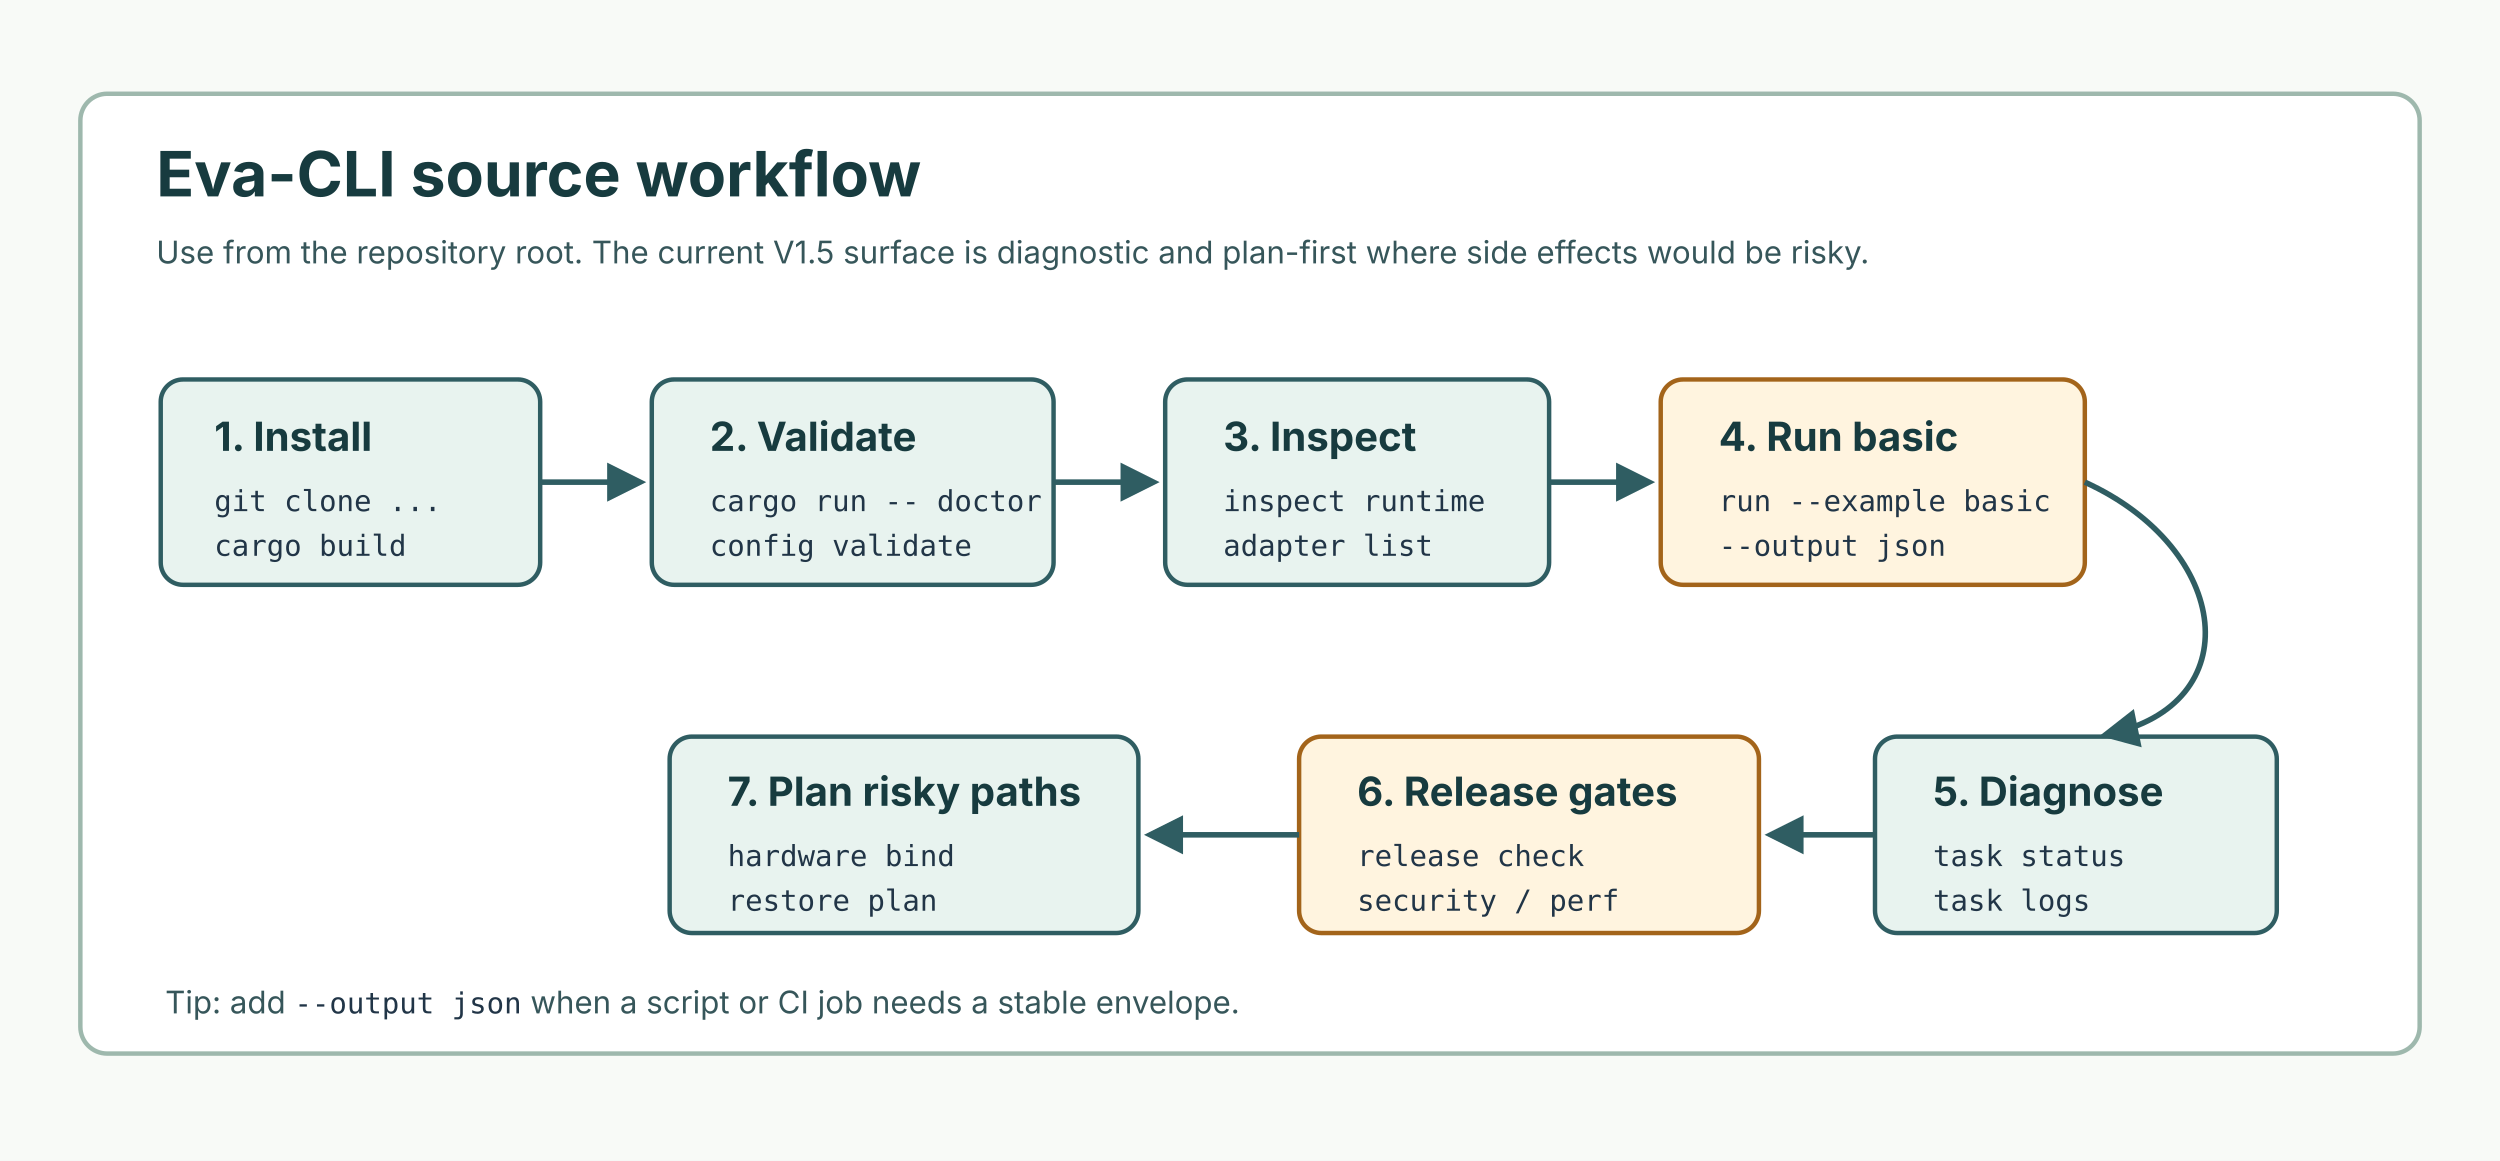
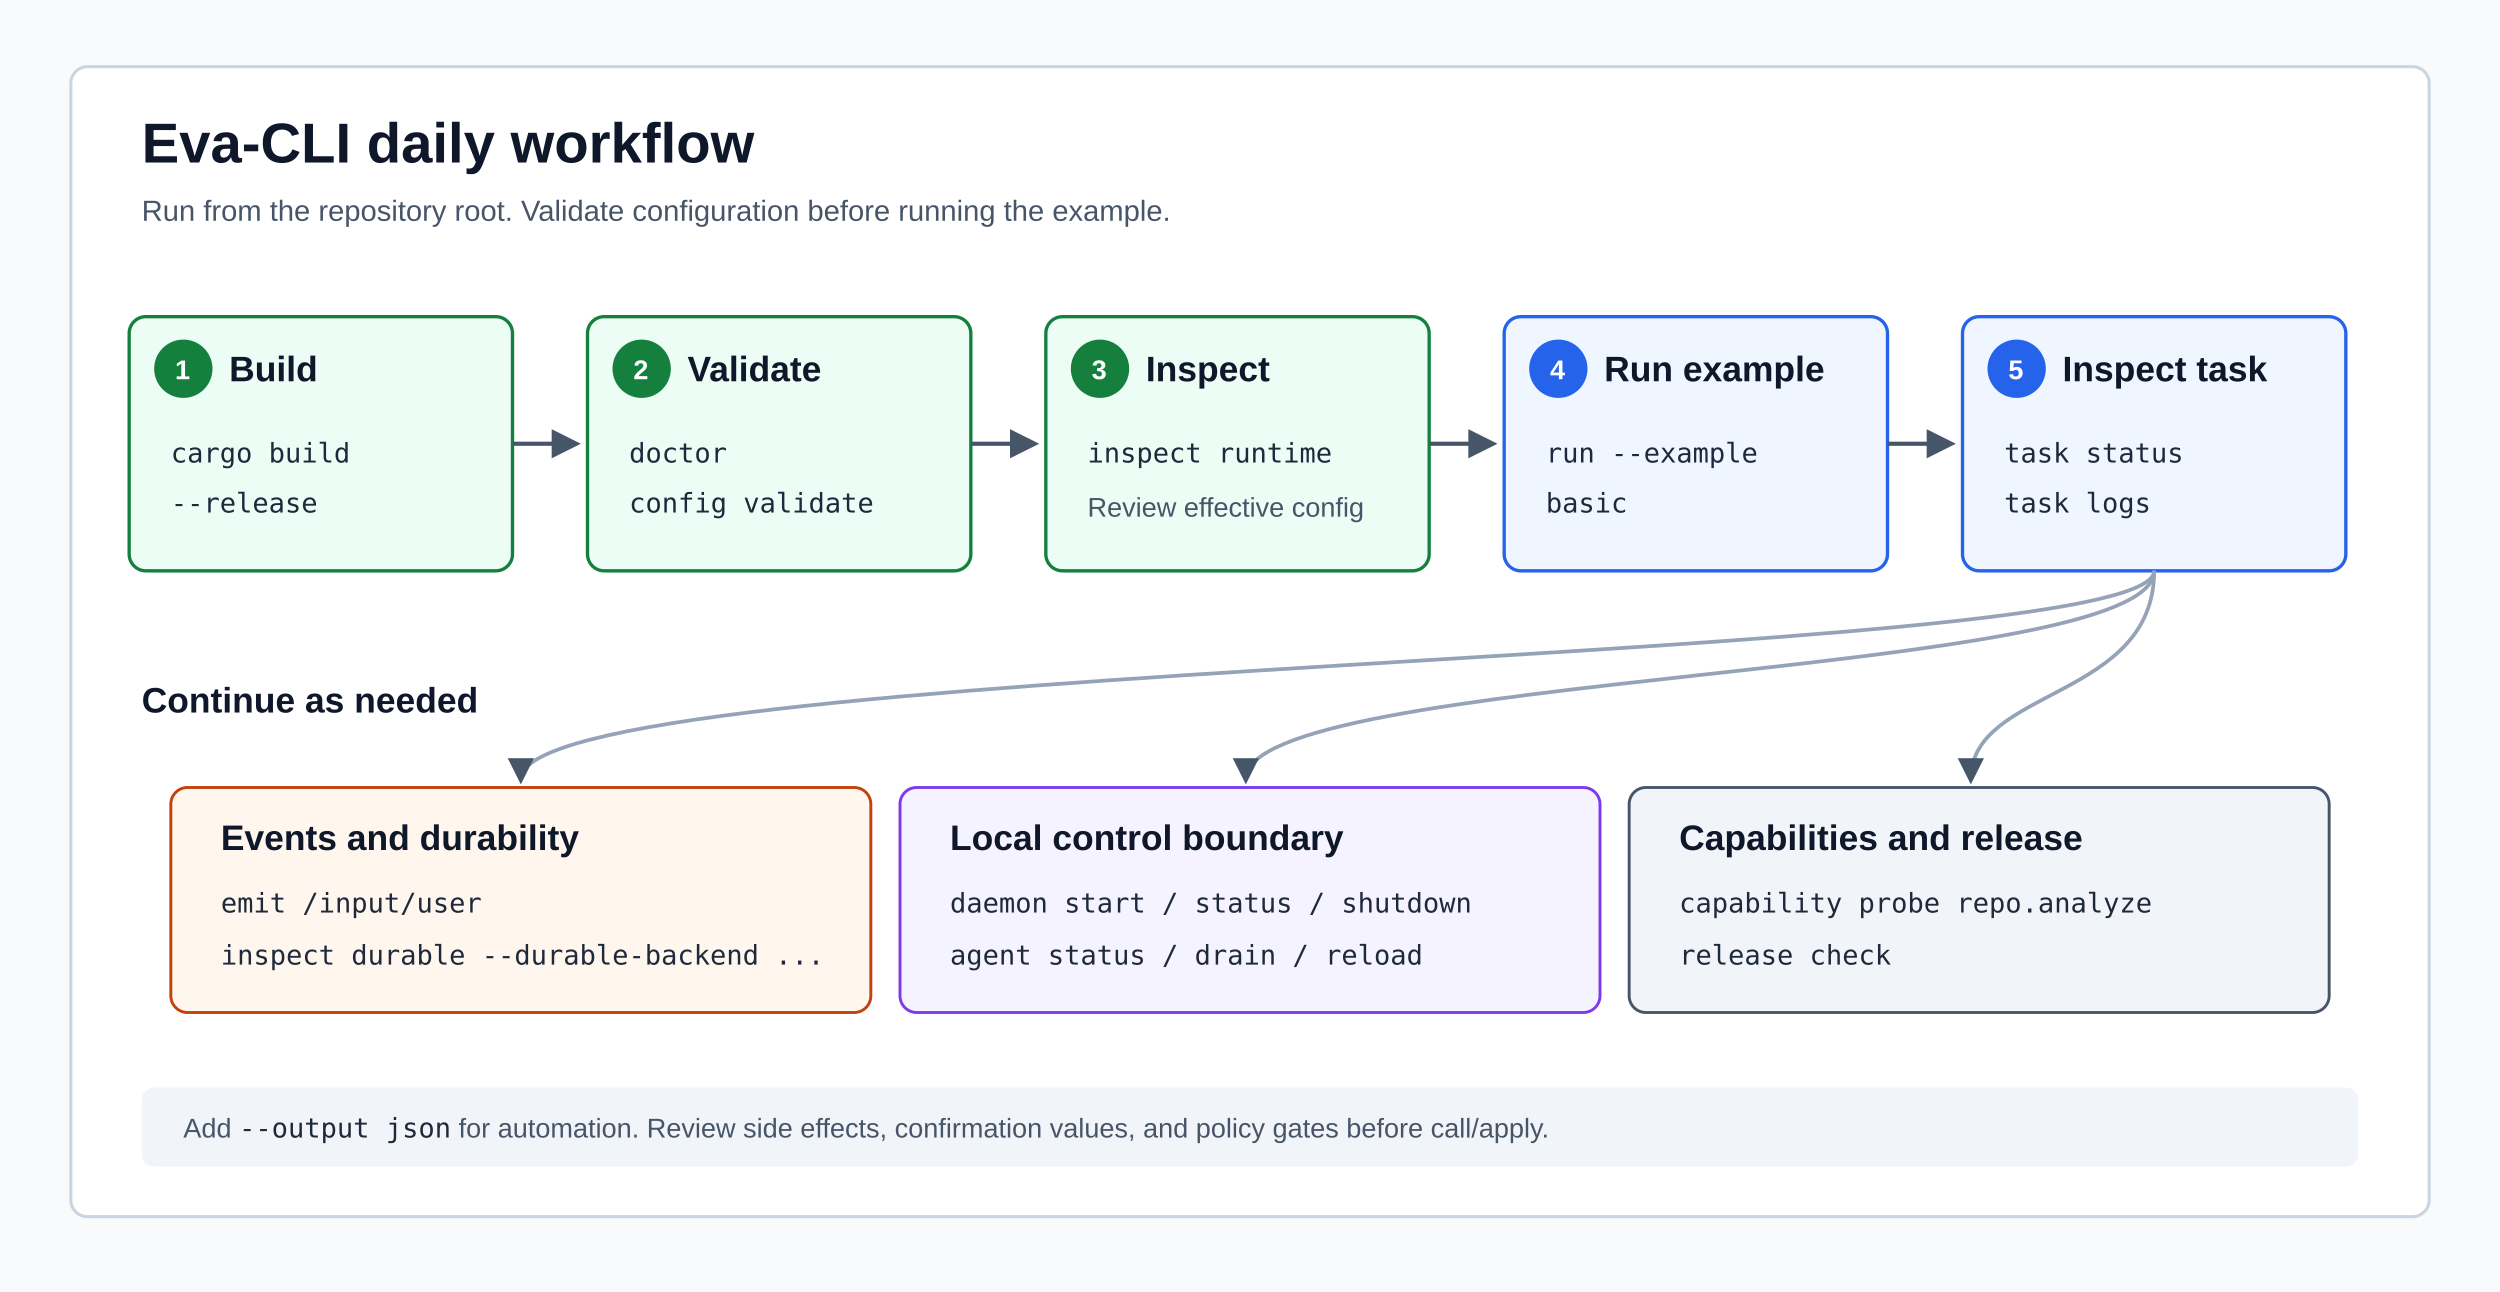
- <svg xmlns="http://www.w3.org/2000/svg" width="1120" height="520" viewBox="0 0 1120 520" role="img" aria-labelledby="title desc">
+ <svg xmlns="http://www.w3.org/2000/svg" width="1200" height="620" viewBox="0 0 1200 620" role="img" aria-labelledby="title desc">
  <defs>
-     <marker id="arrow" viewBox="0 0 10 10" refX="8" refY="5" markerWidth="7" markerHeight="7" orient="auto-start-reverse">
-       <path d="M 0 0 L 10 5 L 0 10 z" fill="#2f5d62" />
+     <marker id="arrow" viewBox="0 0 10 10" refX="8" refY="5" markerWidth="7" markerHeight="7" orient="auto">
+       <path d="M0 0 L10 5 L0 10 Z" fill="#475569" />
    </marker>
    <style>
-       .bg { fill: #f8faf7; }
-       .panel { fill: #ffffff; stroke: #9eb8ad; stroke-width: 2; rx: 12; }
-       .step { fill: #e8f3ef; stroke: #2f5d62; stroke-width: 2; rx: 10; }
-       .step-alt { fill: #fff4df; stroke: #a3641a; stroke-width: 2; rx: 10; }
-       .title { font: 700 28px system-ui, -apple-system, Segoe UI, sans-serif; fill: #173b3f; }
-       .label { font: 700 18px system-ui, -apple-system, Segoe UI, sans-serif; fill: #173b3f; }
-       .small { font: 14px system-ui, -apple-system, Segoe UI, sans-serif; fill: #36565a; }
-       .code { font: 13px ui-monospace, SFMono-Regular, Consolas, monospace; fill: #213547; }
-       .line { fill: none; stroke: #2f5d62; stroke-width: 2.5; marker-end: url(#arrow); }
+       .bg { fill: #f8fafc; }
+       .frame { fill: #ffffff; stroke: #cbd5e1; stroke-width: 1.5; }
+       .step { fill: #ecfdf5; stroke: #15803d; stroke-width: 1.6; }
+       .run { fill: #eff6ff; stroke: #2563eb; stroke-width: 1.6; }
+       .branch-a { fill: #fff7ed; stroke: #c2410c; stroke-width: 1.4; }
+       .branch-b { fill: #f5f3ff; stroke: #7c3aed; stroke-width: 1.4; }
+       .branch-c { fill: #f1f5f9; stroke: #475569; stroke-width: 1.4; }
+       .title { font: 700 27px Arial, sans-serif; fill: #0f172a; }
+       .subtitle { font: 14px Arial, sans-serif; fill: #475569; }
+       .number { font: 700 13px Arial, sans-serif; fill: #ffffff; }
+       .label { font: 700 17px Arial, sans-serif; fill: #0f172a; }
+       .code { font: 13px Consolas, "SFMono-Regular", monospace; fill: #1e293b; }
+       .small { font: 13px Arial, sans-serif; fill: #475569; }
+       .line { fill: none; stroke: #475569; stroke-width: 2; marker-end: url(#arrow); }
+       .branch-line { fill: none; stroke: #94a3b8; stroke-width: 1.8; marker-end: url(#arrow); }
    </style>
  </defs>
-   <rect class="bg" width="1120" height="520" />
-   <rect class="panel" x="36" y="42" width="1048" height="430" />
-   <text class="title" x="70" y="88">Eva-CLI source workflow</text>
-   <text class="small" x="70" y="118">Use from the repository root. The current V1.5 surface is diagnostic and plan-first where side effects would be risky.</text>
-   <rect class="step" x="72" y="170" width="170" height="92" />
-   <text class="label" x="96" y="202">1. Install</text>
-   <text class="code" x="96" y="229">git clone ...</text>
-   <text class="code" x="96" y="249">cargo build</text>
-   <rect class="step" x="292" y="170" width="180" height="92" />
-   <text class="label" x="318" y="202">2. Validate</text>
-   <text class="code" x="318" y="229">cargo run -- doctor</text>
-   <text class="code" x="318" y="249">config validate</text>
-   <rect class="step" x="522" y="170" width="172" height="92" />
-   <text class="label" x="548" y="202">3. Inspect</text>
-   <text class="code" x="548" y="229">inspect runtime</text>
-   <text class="code" x="548" y="249">adapter list</text>
-   <rect class="step-alt" x="744" y="170" width="190" height="92" />
-   <text class="label" x="770" y="202">4. Run basic</text>
-   <text class="code" x="770" y="229">run --example basic</text>
-   <text class="code" x="770" y="249">--output json</text>
-   <rect class="step" x="840" y="330" width="180" height="88" />
-   <text class="label" x="866" y="361">5. Diagnose</text>
-   <text class="code" x="866" y="388">task status</text>
-   <text class="code" x="866" y="408">task logs</text>
-   <rect class="step-alt" x="582" y="330" width="206" height="88" />
-   <text class="label" x="608" y="361">6. Release gates</text>
-   <text class="code" x="608" y="388">release check</text>
-   <text class="code" x="608" y="408">security / perf</text>
-   <rect class="step" x="300" y="330" width="210" height="88" />
-   <text class="label" x="326" y="361">7. Plan risky paths</text>
-   <text class="code" x="326" y="388">hardware bind</text>
-   <text class="code" x="326" y="408">restore plan</text>
-   <line class="line" x1="242" y1="216" x2="286" y2="216" />
-   <line class="line" x1="472" y1="216" x2="516" y2="216" />
-   <line class="line" x1="694" y1="216" x2="738" y2="216" />
-   <path class="line" d="M934 216 C1000 246 1008 316 944 329" />
-   <line class="line" x1="840" y1="374" x2="794" y2="374" />
-   <line class="line" x1="582" y1="374" x2="516" y2="374" />
-   <text class="small" x="74" y="454">Tip: add <tspan class="code">--output json</tspan> when a script or CI job needs a stable envelope.</text>
+   <rect class="bg" width="1200" height="620" />
+   <rect class="frame" x="34" y="32" width="1132" height="552" rx="8" />
+   <text class="title" x="68" y="78">Eva-CLI daily workflow</text>
+   <text class="subtitle" x="68" y="106">Run from the repository root. Validate configuration before running the example.</text>
+   <g>
+     <rect class="step" x="62" y="152" width="184" height="122" rx="8" />
+     <circle cx="88" cy="177" r="14" fill="#15803d" />
+     <text class="number" x="84" y="182">1</text>
+     <text class="label" x="110" y="183">Build</text>
+     <text class="code" x="82" y="222">cargo build</text>
+     <text class="code" x="82" y="246">--release</text>
+   </g>
+   <g>
+     <rect class="step" x="282" y="152" width="184" height="122" rx="8" />
+     <circle cx="308" cy="177" r="14" fill="#15803d" />
+     <text class="number" x="304" y="182">2</text>
+     <text class="label" x="330" y="183">Validate</text>
+     <text class="code" x="302" y="222">doctor</text>
+     <text class="code" x="302" y="246">config validate</text>
+   </g>
+   <g>
+     <rect class="step" x="502" y="152" width="184" height="122" rx="8" />
+     <circle cx="528" cy="177" r="14" fill="#15803d" />
+     <text class="number" x="524" y="182">3</text>
+     <text class="label" x="550" y="183">Inspect</text>
+     <text class="code" x="522" y="222">inspect runtime</text>
+     <text class="small" x="522" y="248">Review effective config</text>
+   </g>
+   <g>
+     <rect class="run" x="722" y="152" width="184" height="122" rx="8" />
+     <circle cx="748" cy="177" r="14" fill="#2563eb" />
+     <text class="number" x="744" y="182">4</text>
+     <text class="label" x="770" y="183">Run example</text>
+     <text class="code" x="742" y="222">run --example</text>
+     <text class="code" x="742" y="246">basic</text>
+   </g>
+   <g>
+     <rect class="run" x="942" y="152" width="184" height="122" rx="8" />
+     <circle cx="968" cy="177" r="14" fill="#2563eb" />
+     <text class="number" x="964" y="182">5</text>
+     <text class="label" x="990" y="183">Inspect task</text>
+     <text class="code" x="962" y="222">task status</text>
+     <text class="code" x="962" y="246">task logs</text>
+   </g>
+   <line class="line" x1="246" y1="213" x2="276" y2="213" />
+   <line class="line" x1="466" y1="213" x2="496" y2="213" />
+   <line class="line" x1="686" y1="213" x2="716" y2="213" />
+   <line class="line" x1="906" y1="213" x2="936" y2="213" />
+   <text class="label" x="68" y="342">Continue as needed</text>
+   <path class="branch-line" d="M1034 274 C1034 320 250 316 250 374" />
+   <path class="branch-line" d="M1034 274 C1034 326 598 322 598 374" />
+   <path class="branch-line" d="M1034 274 C1034 336 946 330 946 374" />
+   <rect class="branch-a" x="82" y="378" width="336" height="108" rx="8" />
+   <text class="label" x="106" y="408">Events and durability</text>
+   <text class="code" x="106" y="438">emit /input/user</text>
+   <text class="code" x="106" y="463">inspect durable --durable-backend ...</text>
+   <rect class="branch-b" x="432" y="378" width="336" height="108" rx="8" />
+   <text class="label" x="456" y="408">Local control boundary</text>
+   <text class="code" x="456" y="438">daemon start / status / shutdown</text>
+   <text class="code" x="456" y="463">agent status / drain / reload</text>
+   <rect class="branch-c" x="782" y="378" width="336" height="108" rx="8" />
+   <text class="label" x="806" y="408">Capabilities and release</text>
+   <text class="code" x="806" y="438">capability probe repo.analyze</text>
+   <text class="code" x="806" y="463">release check</text>
+   <rect x="68" y="522" width="1064" height="38" rx="6" fill="#f1f5f9" />
+   <text class="small" x="88" y="546">Add <tspan class="code">--output json</tspan> for automation. Review side effects, confirmation values, and policy gates before call/apply.</text>
</svg>
